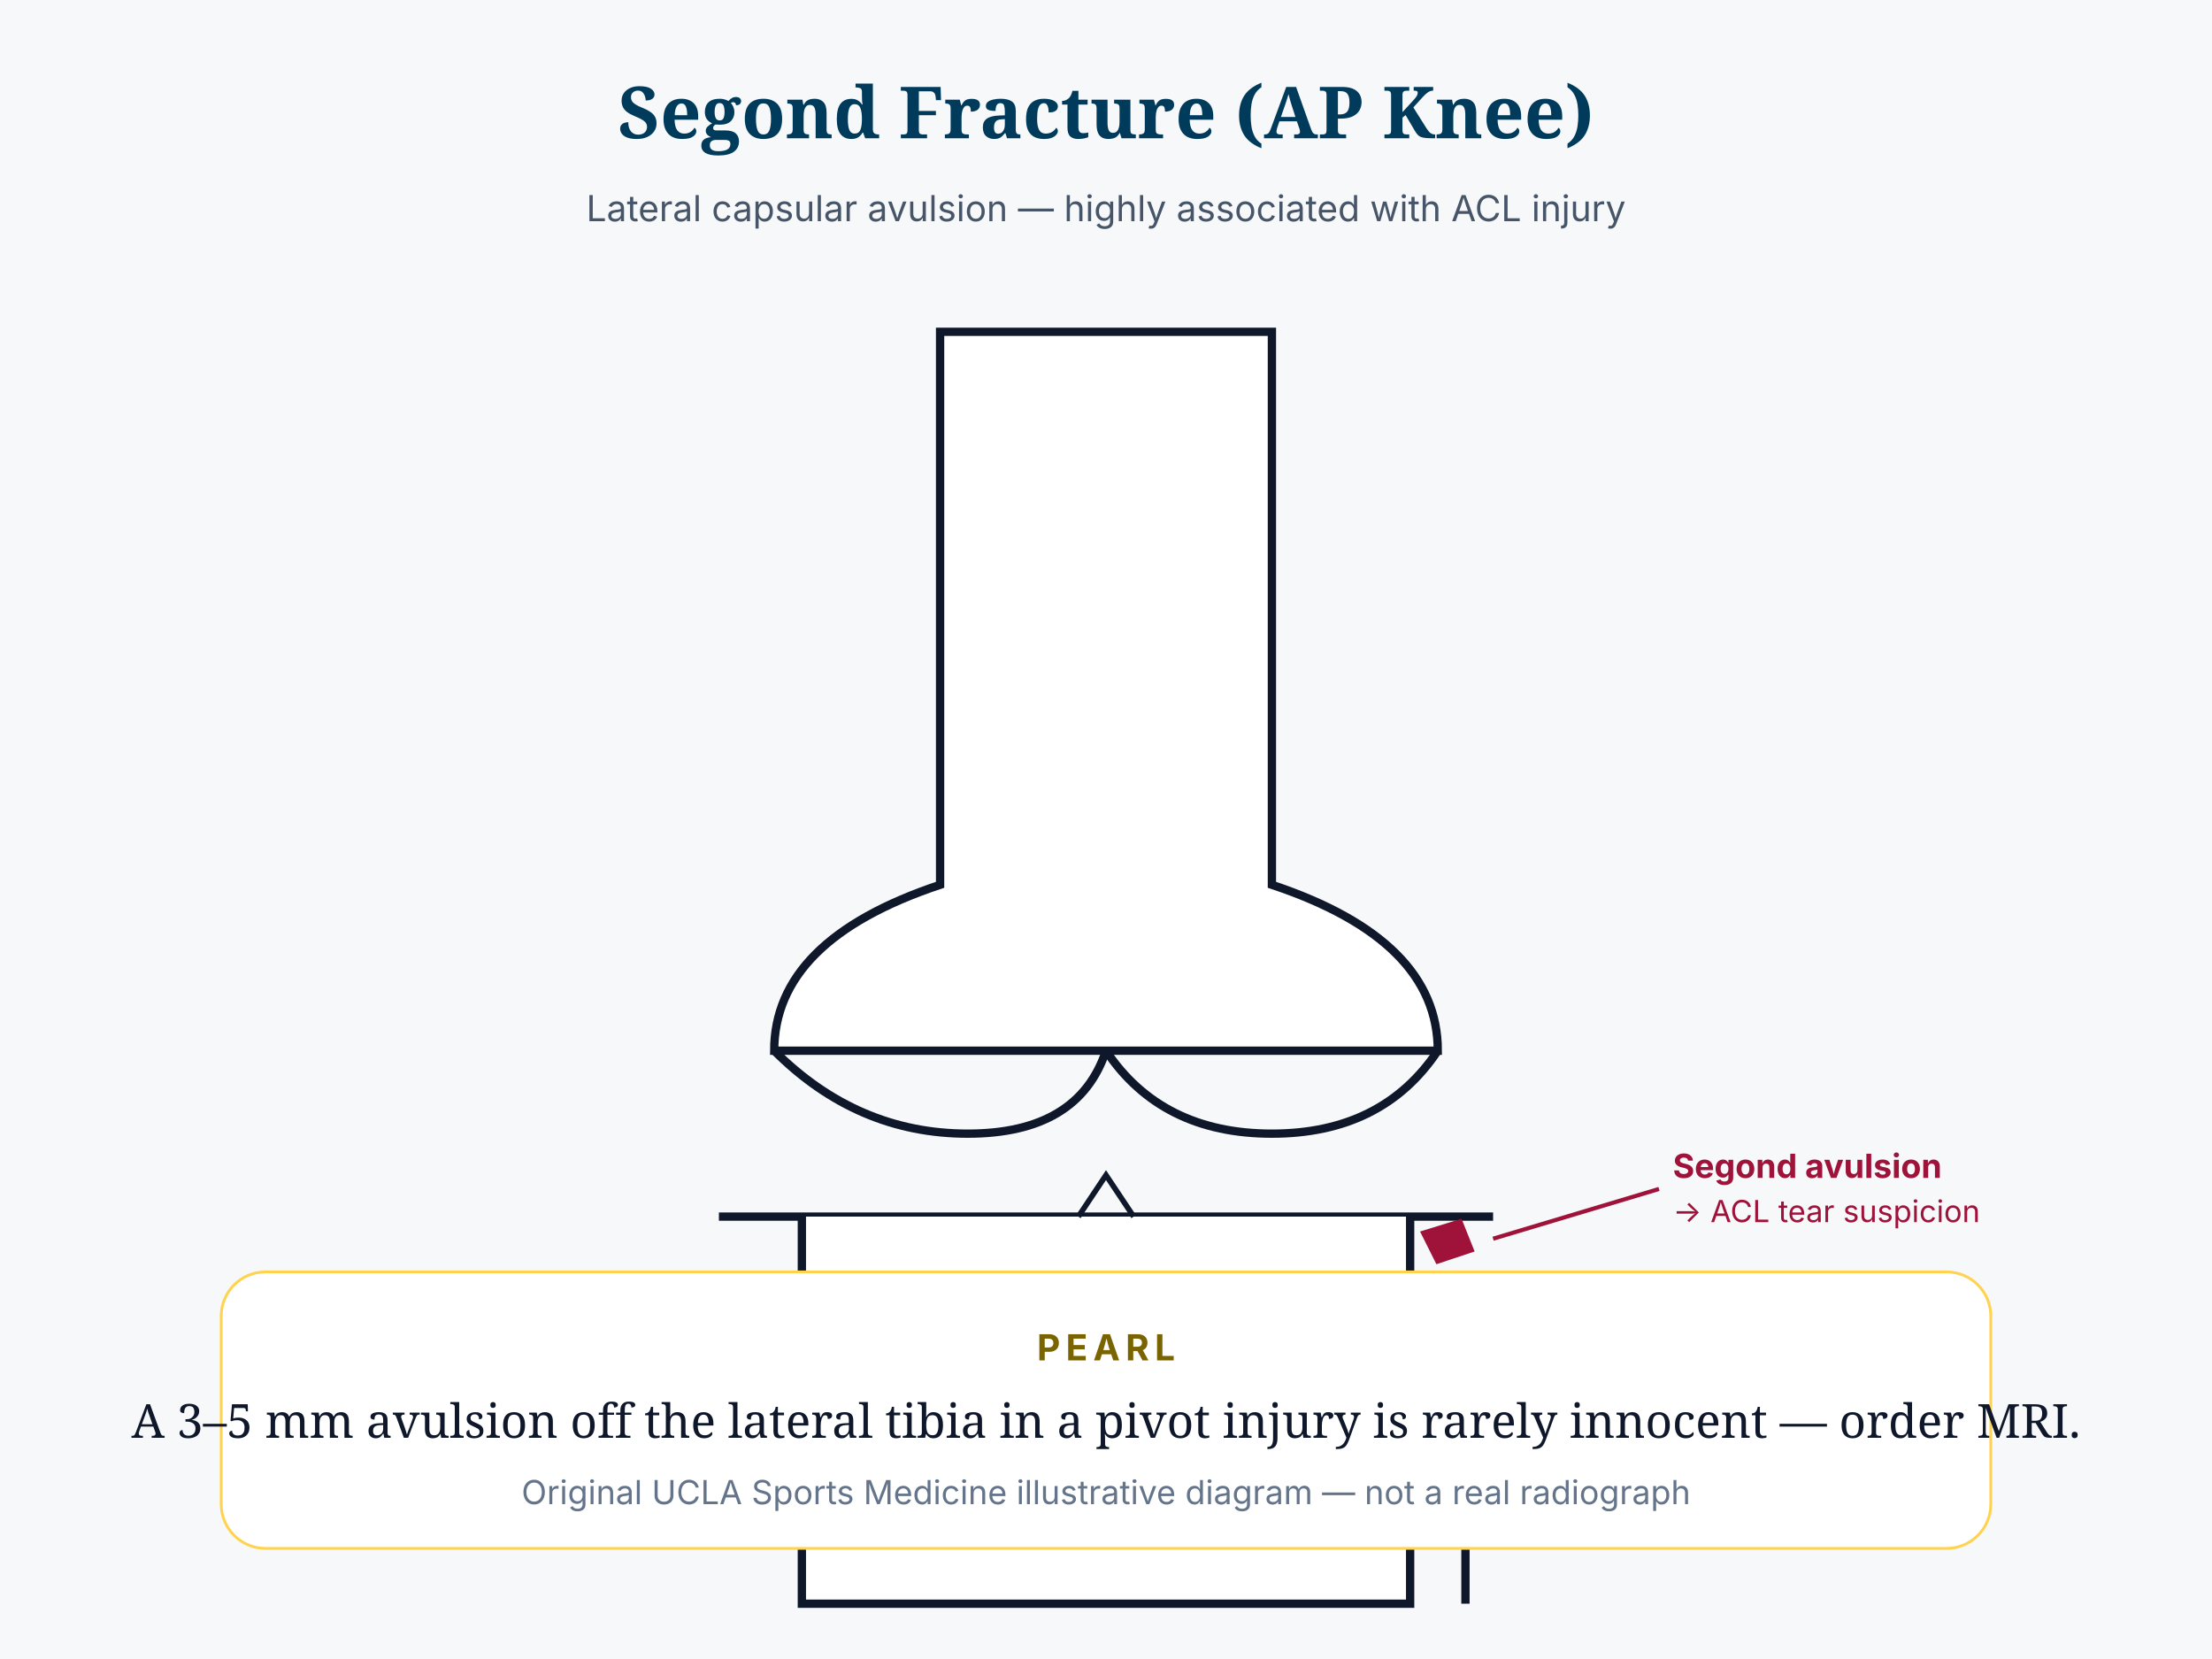
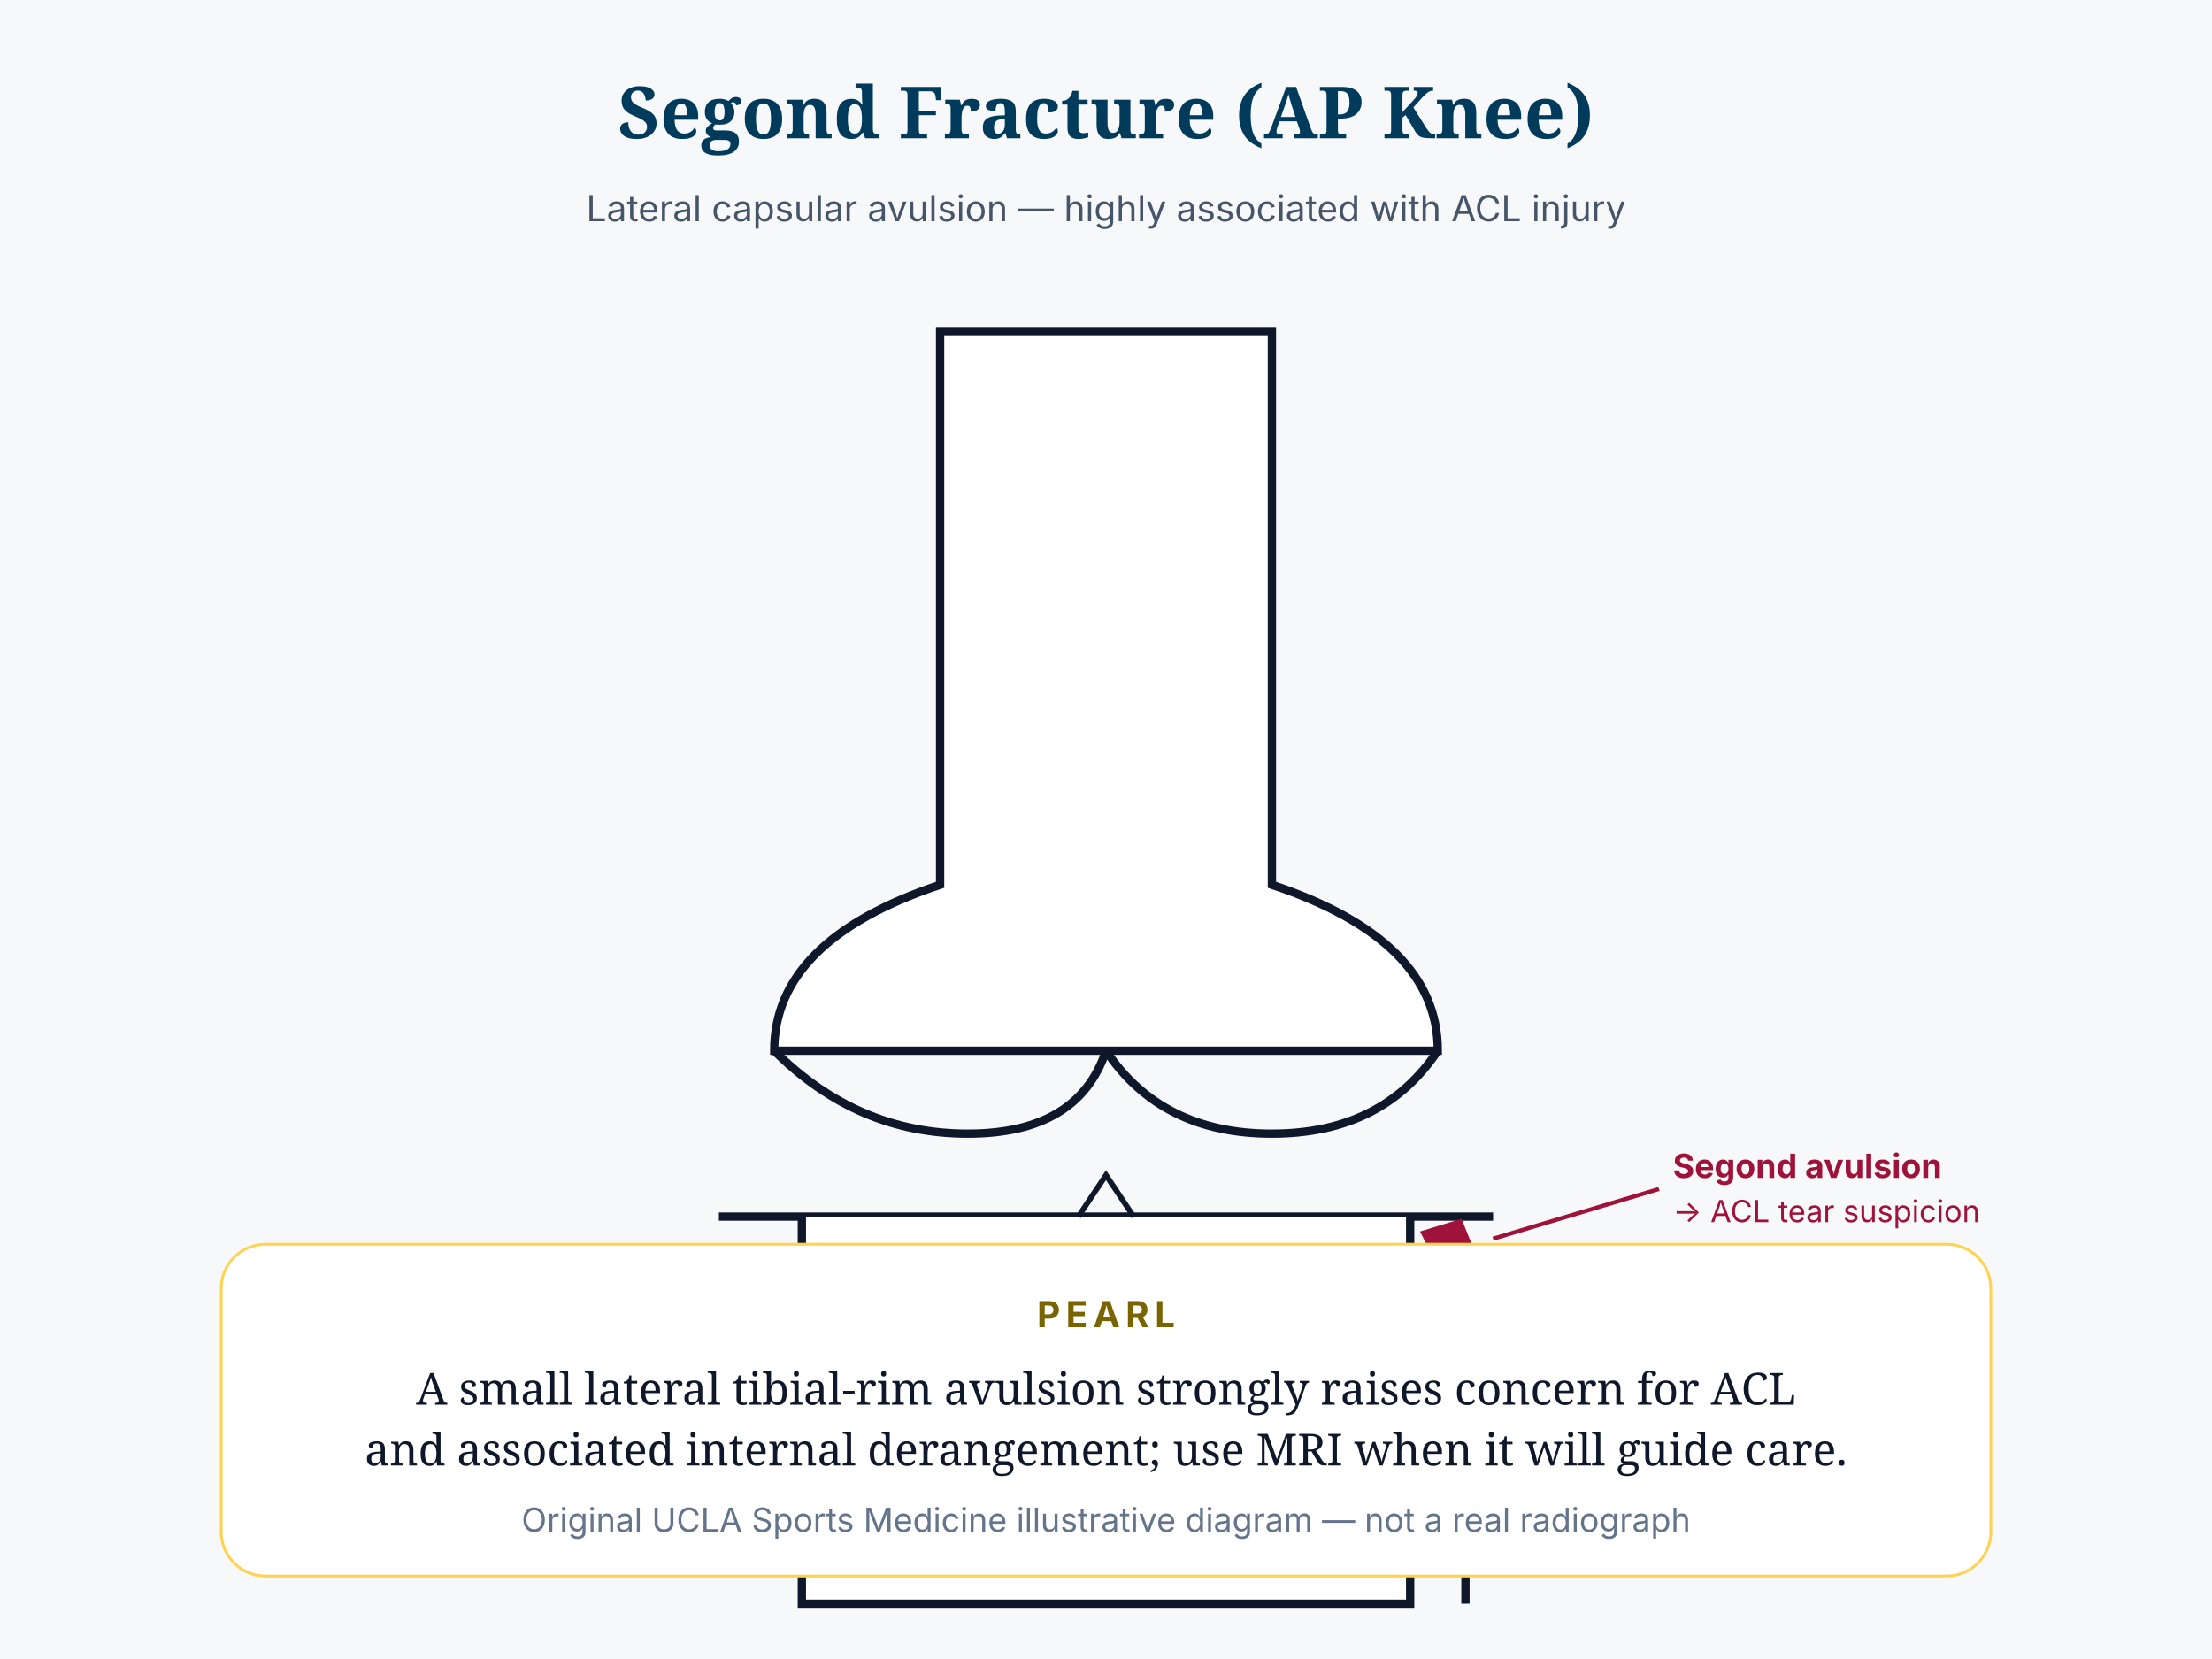
<svg xmlns="http://www.w3.org/2000/svg" viewBox="0 0 800 600" role="img" aria-label="Segond fracture diagram">
  <rect width="800" height="600" fill="#F7F8FA" />
  <text x="400" y="50" font-family="'Source Serif 4', serif" font-size="26" font-weight="700" fill="#003B5C" text-anchor="middle">Segond Fracture (AP Knee)</text>
  <text x="400" y="80" font-family="Inter, sans-serif" font-size="13" fill="#475569" text-anchor="middle">Lateral capsular avulsion — highly associated with ACL injury</text>
  <g transform="translate(220,120)" font-family="Inter, sans-serif">
    <path d="M120 0 L120 200 Q60 220 60 260 L300 260 Q300 220 240 200 L240 0 Z" stroke="#0F172A" stroke-width="3" fill="#FFFFFF" />
    <path d="M60 260 Q90 290 130 290 Q170 290 180 260" stroke="#0F172A" stroke-width="3" fill="none" />
    <path d="M180 260 Q200 290 240 290 Q280 290 300 260" stroke="#0F172A" stroke-width="3" fill="none" />
    <path d="M40 320 L320 320" stroke="#0F172A" stroke-width="3" />
    <path d="M70 320 L70 460 L290 460 L290 320" stroke="#0F172A" stroke-width="3" fill="#FFFFFF" />
    <path d="M310 340 L310 460" stroke="#0F172A" stroke-width="3" fill="none" />
    <path d="M295 326 L308 322 L312 332 L300 336 Z" fill="#9F1239" stroke="#9F1239" stroke-width="2" />
    <line x1="320" y1="328" x2="380" y2="310" stroke="#9F1239" stroke-width="1.5" />
    <text x="385" y="306" font-size="12" font-weight="700" fill="#9F1239">Segond avulsion</text>
    <text x="385" y="322" font-size="11" fill="#9F1239">→ ACL tear suspicion</text>
    <path d="M170 320 L180 305 L190 320" stroke="#0F172A" stroke-width="2" fill="none" />
  </g>
  <g font-family="Inter, sans-serif" font-size="13" fill="#475569">
-     <rect x="80" y="460" width="640" height="100" rx="16" fill="#FFFFFF" stroke="#FFD24F" />
-     <text x="400" y="492" text-anchor="middle" font-weight="700" fill="#7A6400" font-size="13" letter-spacing="2">PEARL</text>
-     <text x="400" y="520" text-anchor="middle" font-family="'Source Serif 4', serif" font-size="17" fill="#0F172A">A 3–5 mm avulsion off the lateral tibia in a pivot injury is rarely innocent — order MRI.</text>
-     <text x="400" y="544" text-anchor="middle" font-size="12" fill="#64748B">Original UCLA Sports Medicine illustrative diagram — not a real radiograph</text>
+     <rect x="80" y="450" width="640" height="120" rx="16" fill="#FFFFFF" stroke="#FFD24F" />
+     <text x="400" y="480" text-anchor="middle" font-weight="700" fill="#7A6400" font-size="13" letter-spacing="2">PEARL</text>
+     <text x="400" y="508" text-anchor="middle" font-family="'Source Serif 4', serif" font-size="16" fill="#0F172A">A small lateral tibial-rim avulsion strongly raises concern for ACL</text>
+     <text x="400" y="530" text-anchor="middle" font-family="'Source Serif 4', serif" font-size="16" fill="#0F172A">and associated internal derangement; use MRI when it will guide care.</text>
+     <text x="400" y="554" text-anchor="middle" font-size="12" fill="#64748B">Original UCLA Sports Medicine illustrative diagram — not a real radiograph</text>
  </g>
</svg>
